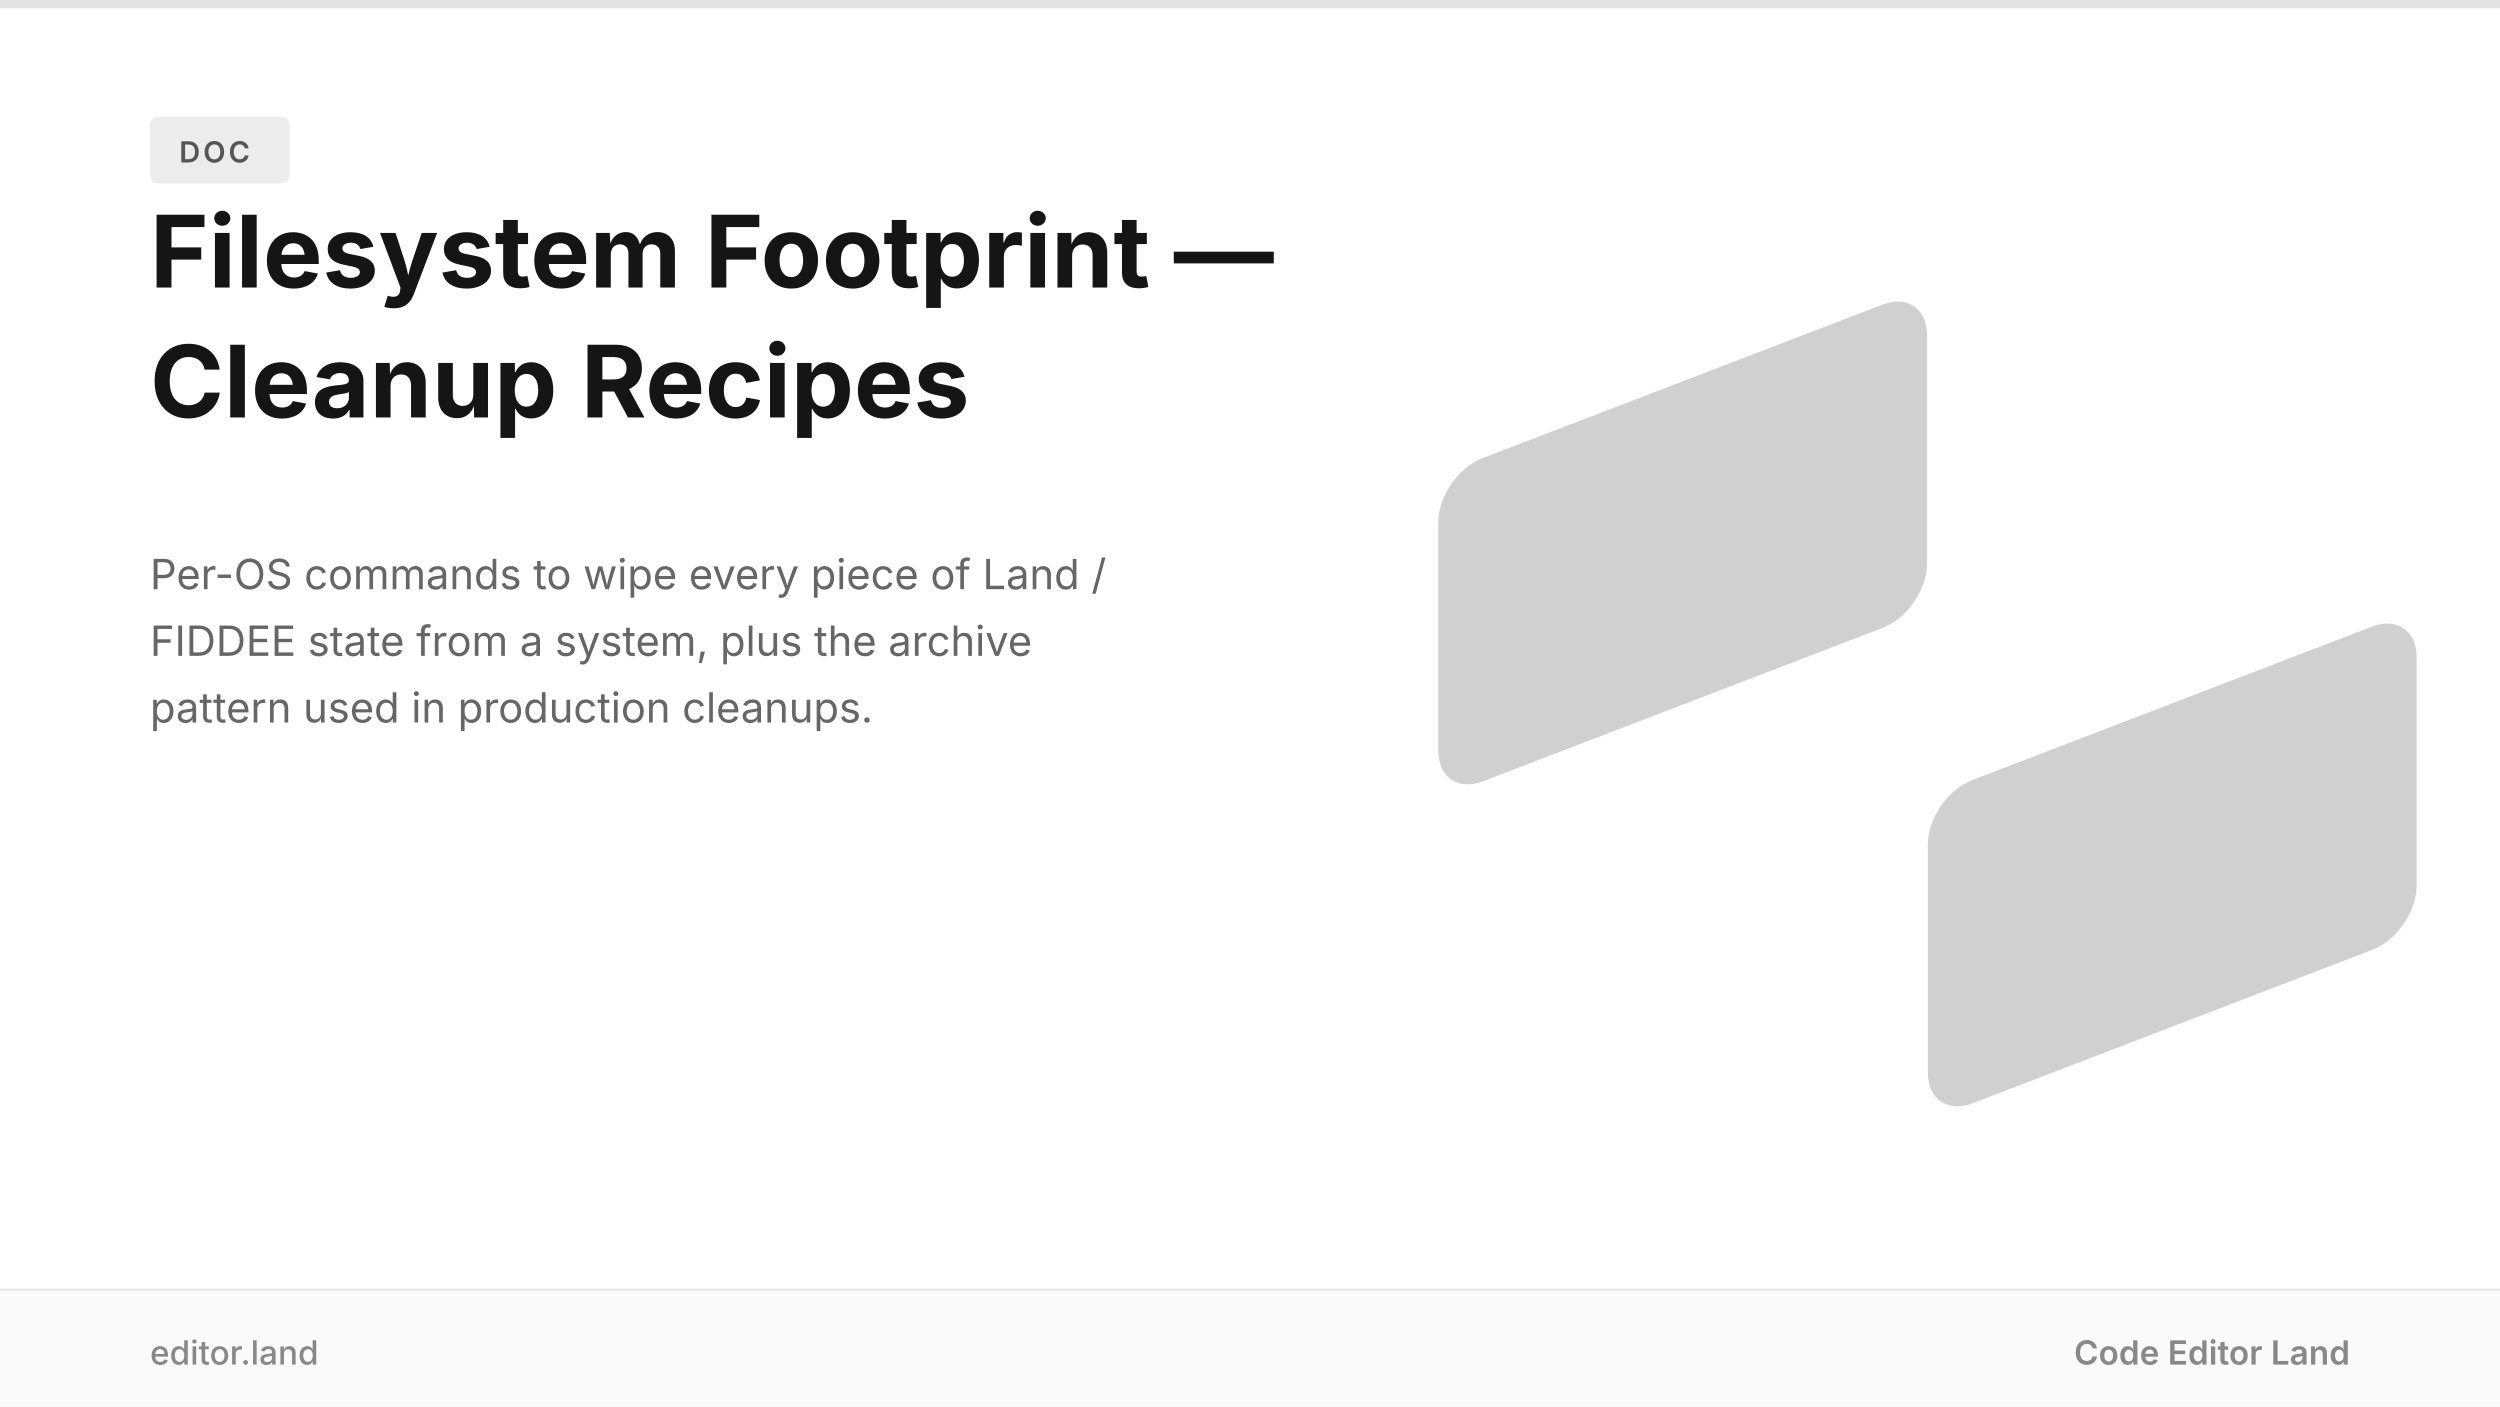
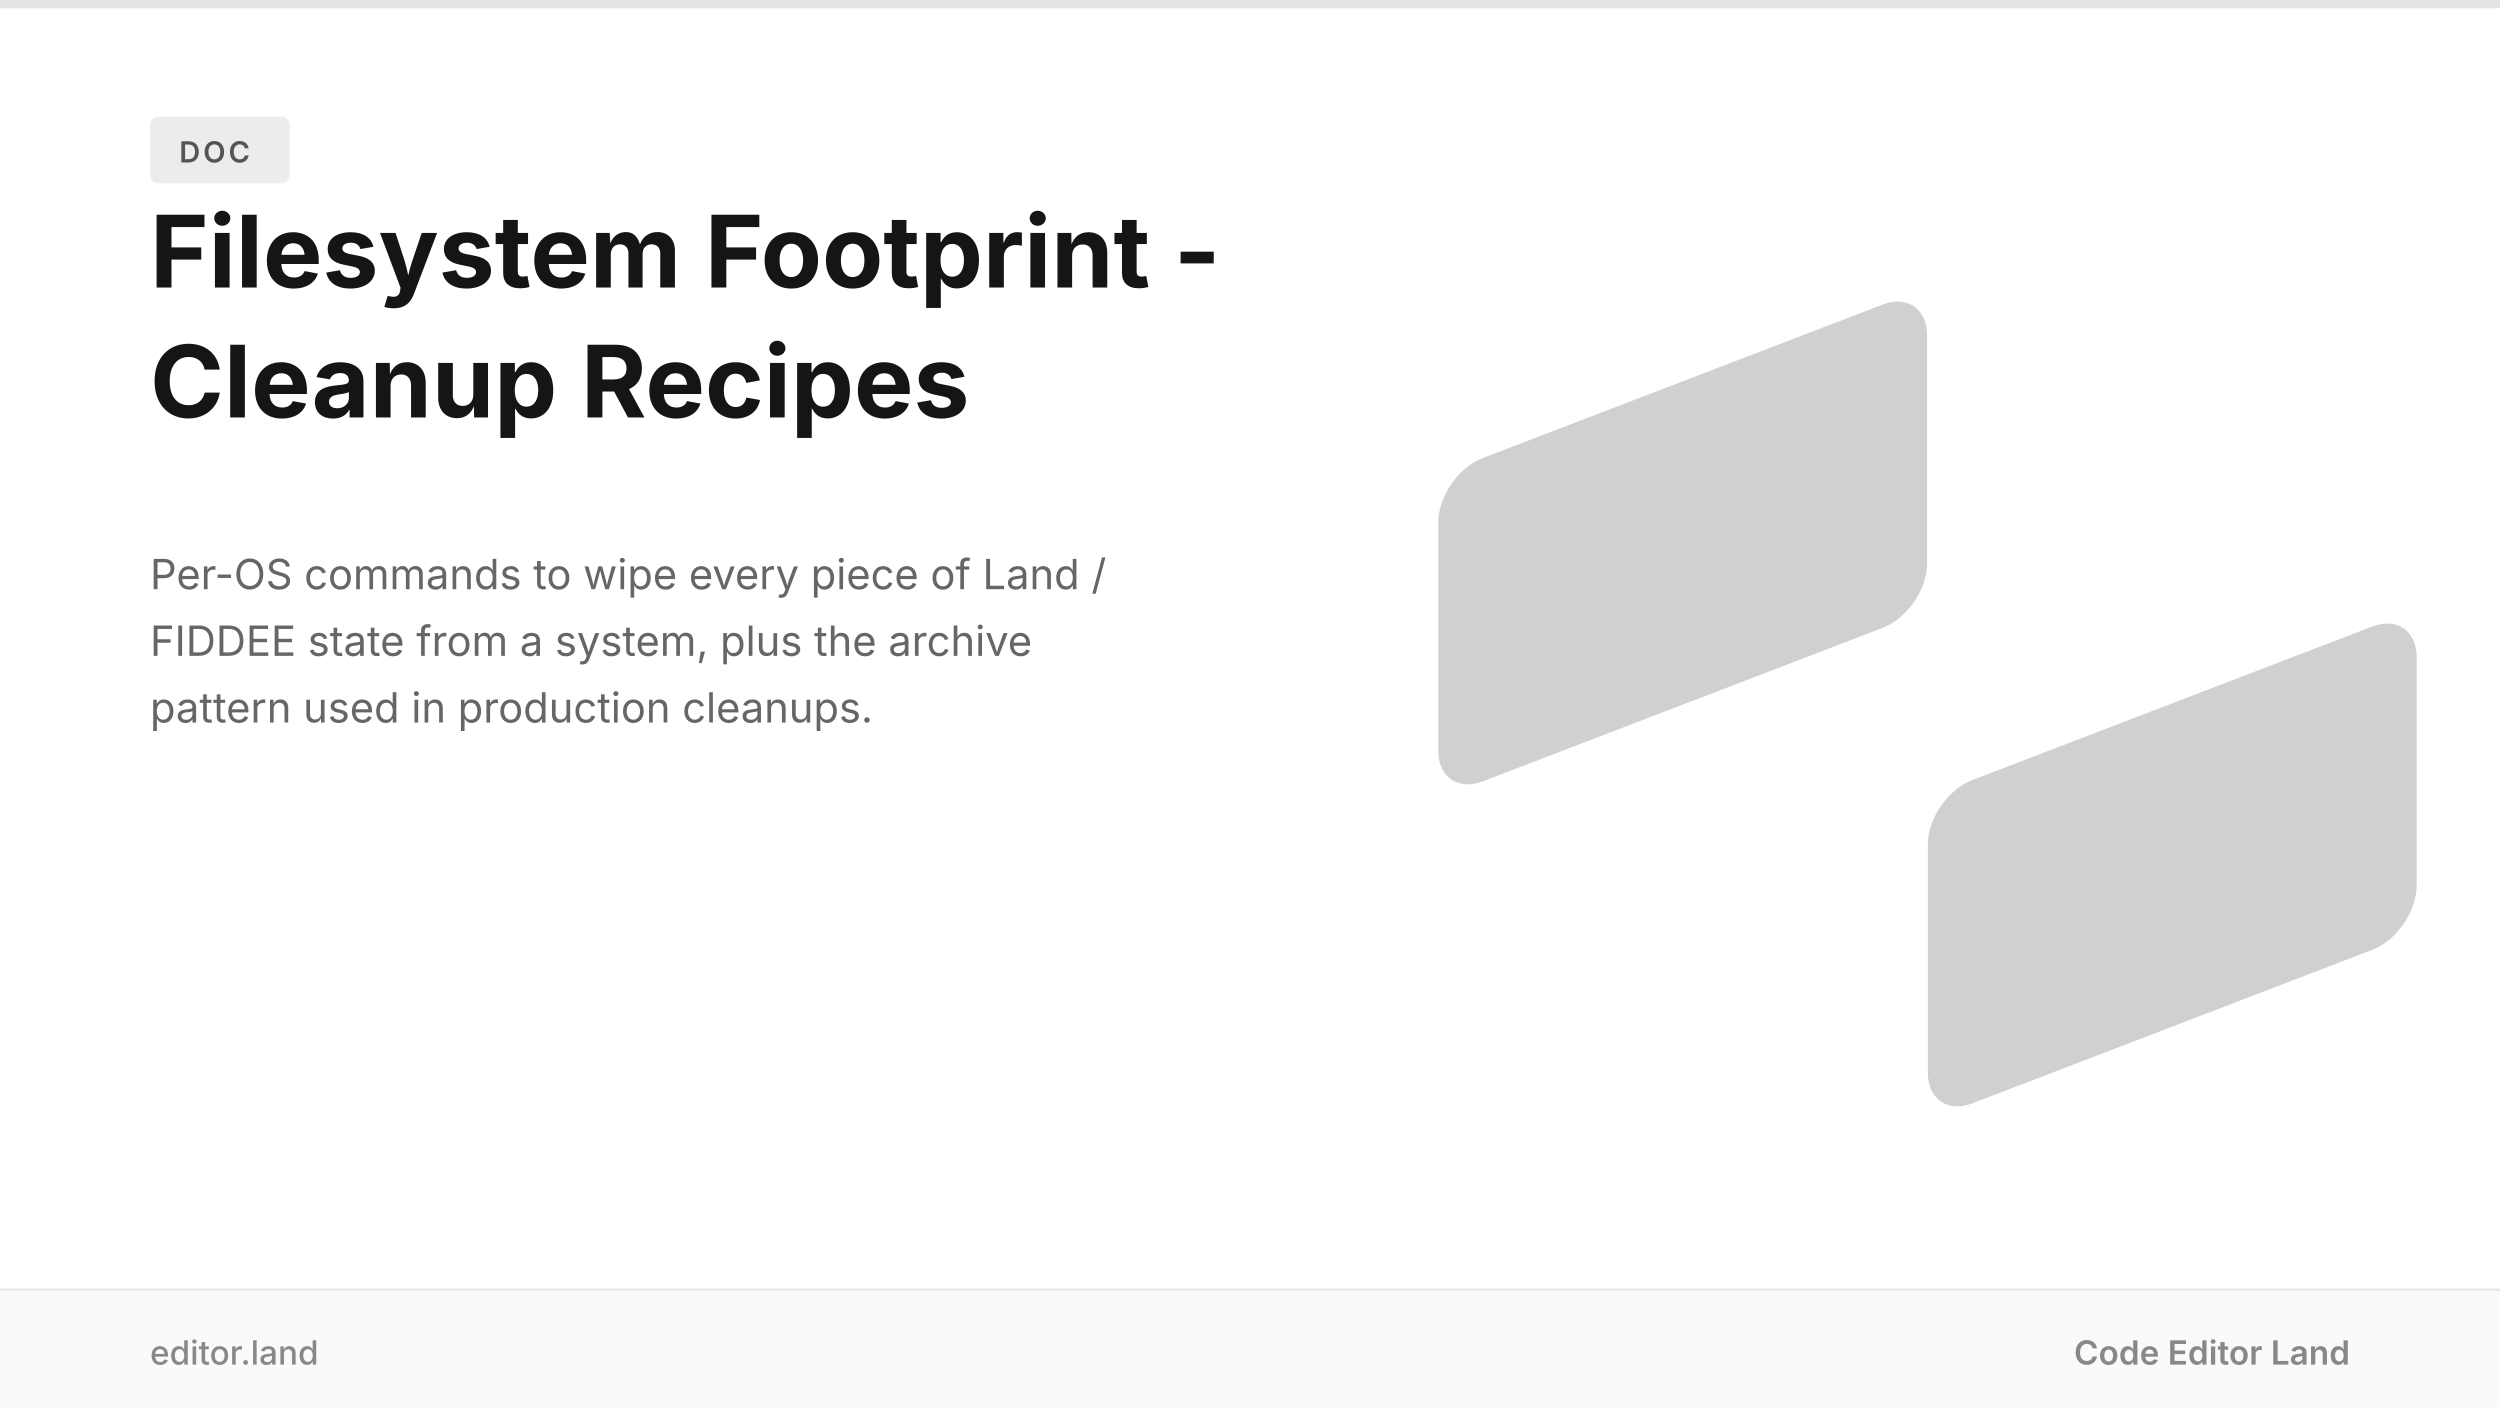
<svg xmlns="http://www.w3.org/2000/svg" width="1200" height="675" viewBox="0 0 1200 675">
  <path fill="#fff" d="M0 0h1200v675H0z" />
  <path fill="#151515" fill-opacity=".12" d="M0 0h1200v4H0z" />
  <rect width="1005.28" height="620.771" fill="#151515" fill-opacity=".2" rx="91.389" transform="matrix(-.2334 .08959 0 .25 925 138)" />
  <rect width="1005.28" height="620.771" fill="#151515" fill-opacity=".2" rx="91.389" transform="matrix(-.2334 .08959 0 .25 1160 292.55)" />
  <rect width="67" height="32" x="72" y="56" fill="#151515" fill-opacity=".08" rx="4" />
  <text x="86" y="78" fill="#555" font-family="system-ui, -apple-system, 'Segoe UI', sans-serif" font-size="14" font-weight="600" letter-spacing=".1em">DOC</text>
-   <text x="72" y="138" fill="#151515" font-family="system-ui, -apple-system, 'Segoe UI', sans-serif" font-size="48" font-weight="700">Filesystem Footprint —</text>
+   <text x="72" y="138" fill="#151515" font-family="system-ui, -apple-system, 'Segoe UI', sans-serif" font-size="48" font-weight="700">Filesystem Footprint -</text>
  <text x="72" y="200.4" fill="#151515" font-family="system-ui, -apple-system, 'Segoe UI', sans-serif" font-size="48" font-weight="700">Cleanup Recipes</text>
  <text x="72" y="282.8" fill="#666" font-family="system-ui, -apple-system, 'Segoe UI', sans-serif" font-size="20" font-weight="400">Per-OS commands to wipe every piece of Land /</text>
  <text x="72" y="314.8" fill="#666" font-family="system-ui, -apple-system, 'Segoe UI', sans-serif" font-size="20" font-weight="400">FIDDEE state from a system, plus the archive</text>
  <text x="72" y="346.8" fill="#666" font-family="system-ui, -apple-system, 'Segoe UI', sans-serif" font-size="20" font-weight="400">pattern used in production cleanups.</text>
  <path fill="#fafafa" d="M0 619h1200v56H0z" />
  <path stroke="#e5e5e5" d="M0 619h1200" />
  <text x="72" y="655" fill="#888" font-family="system-ui, -apple-system, 'Segoe UI', sans-serif" font-size="16" font-weight="500">editor.land</text>
  <text x="1128" y="655" fill="#888" font-family="system-ui, -apple-system, 'Segoe UI', sans-serif" font-size="16" font-weight="600" text-anchor="end">Code Editor Land</text>
</svg>
